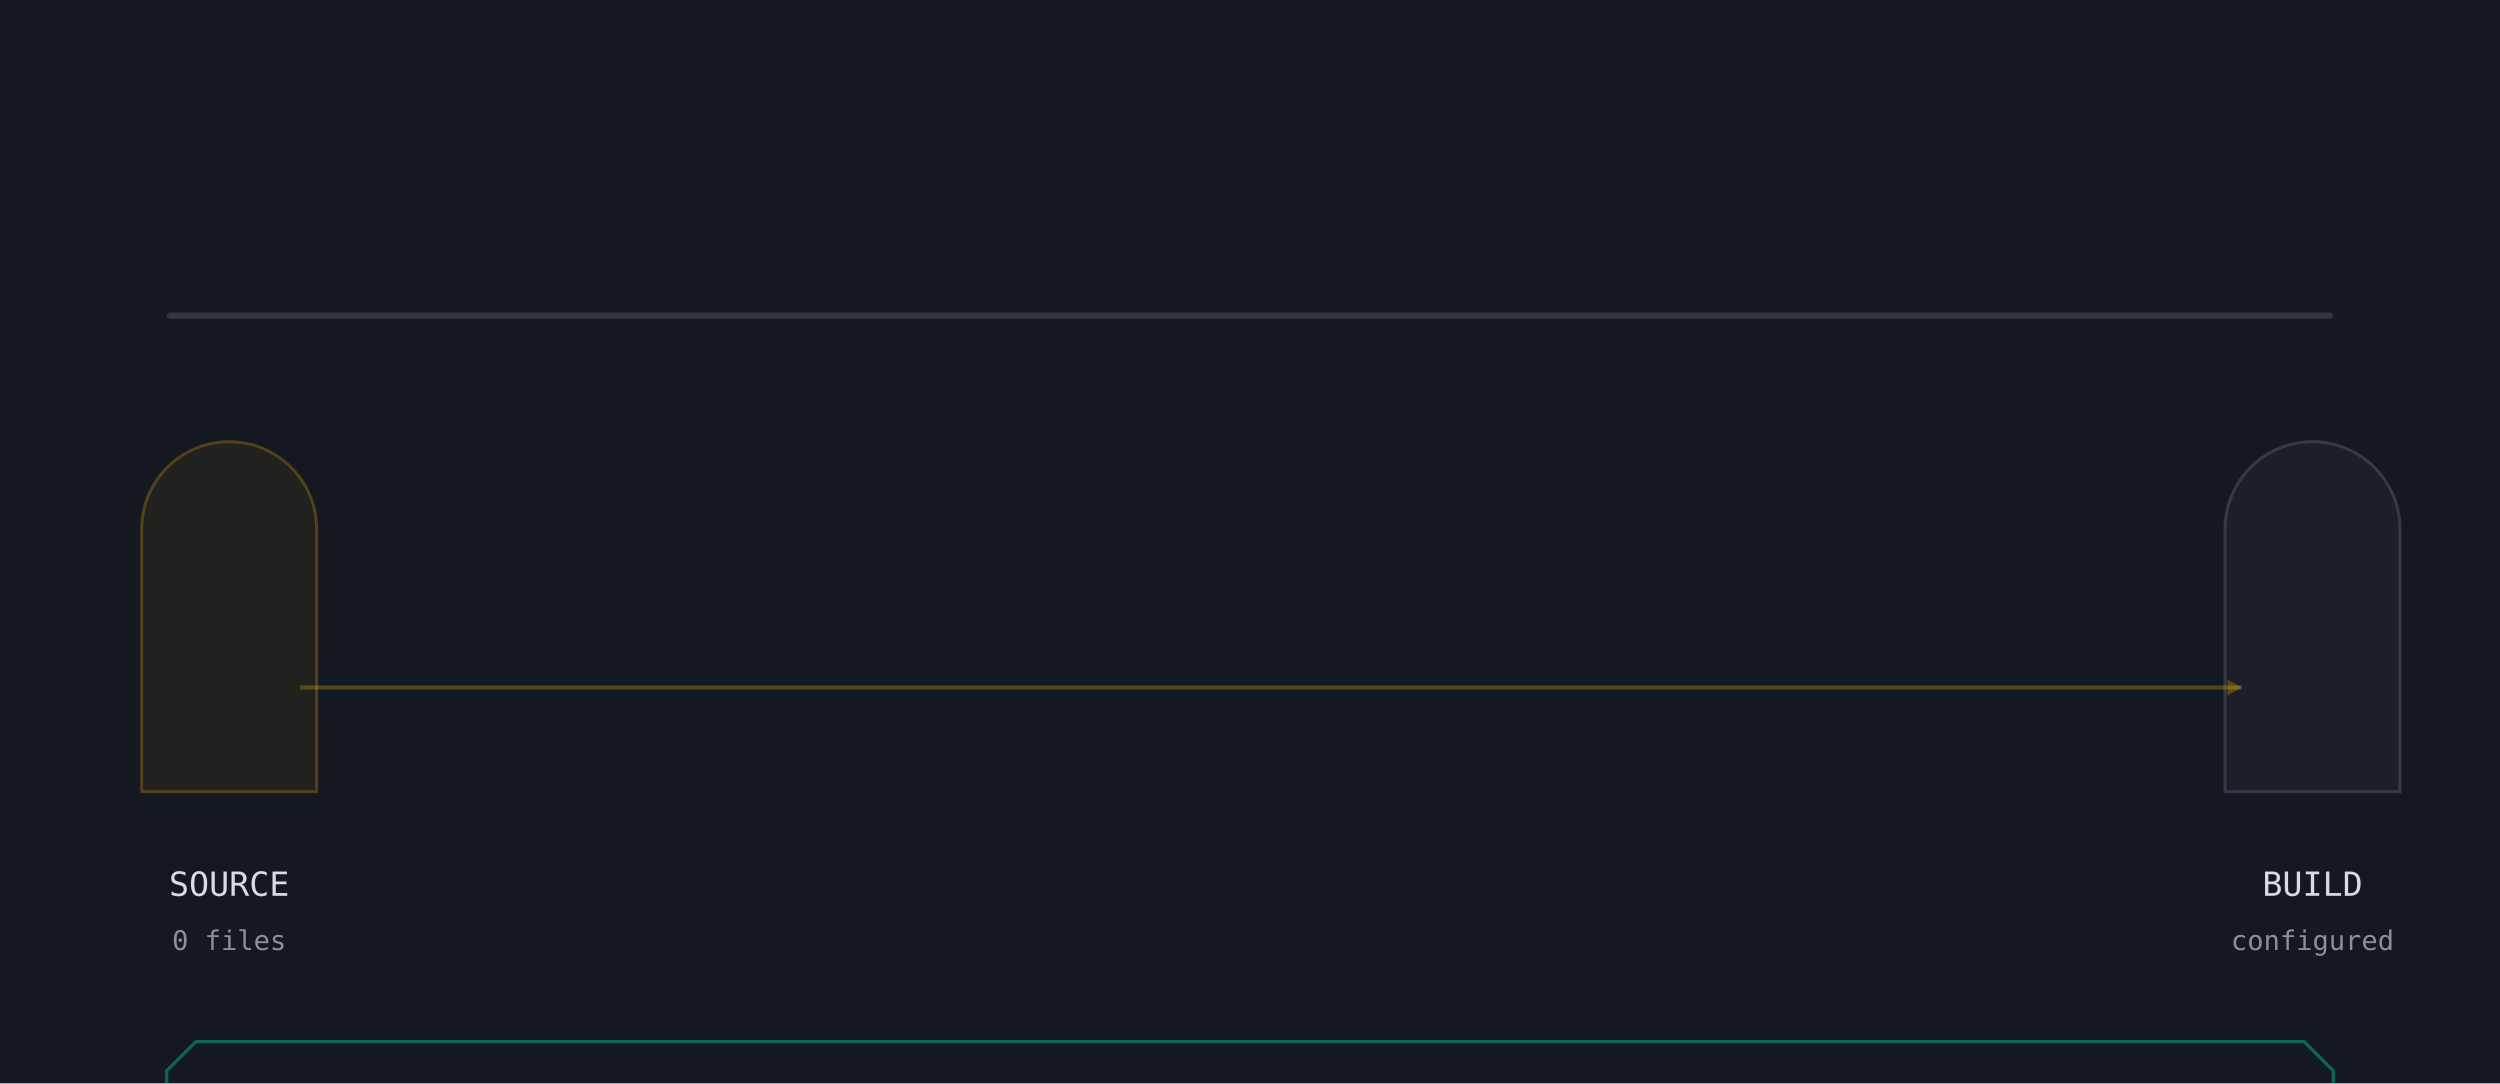
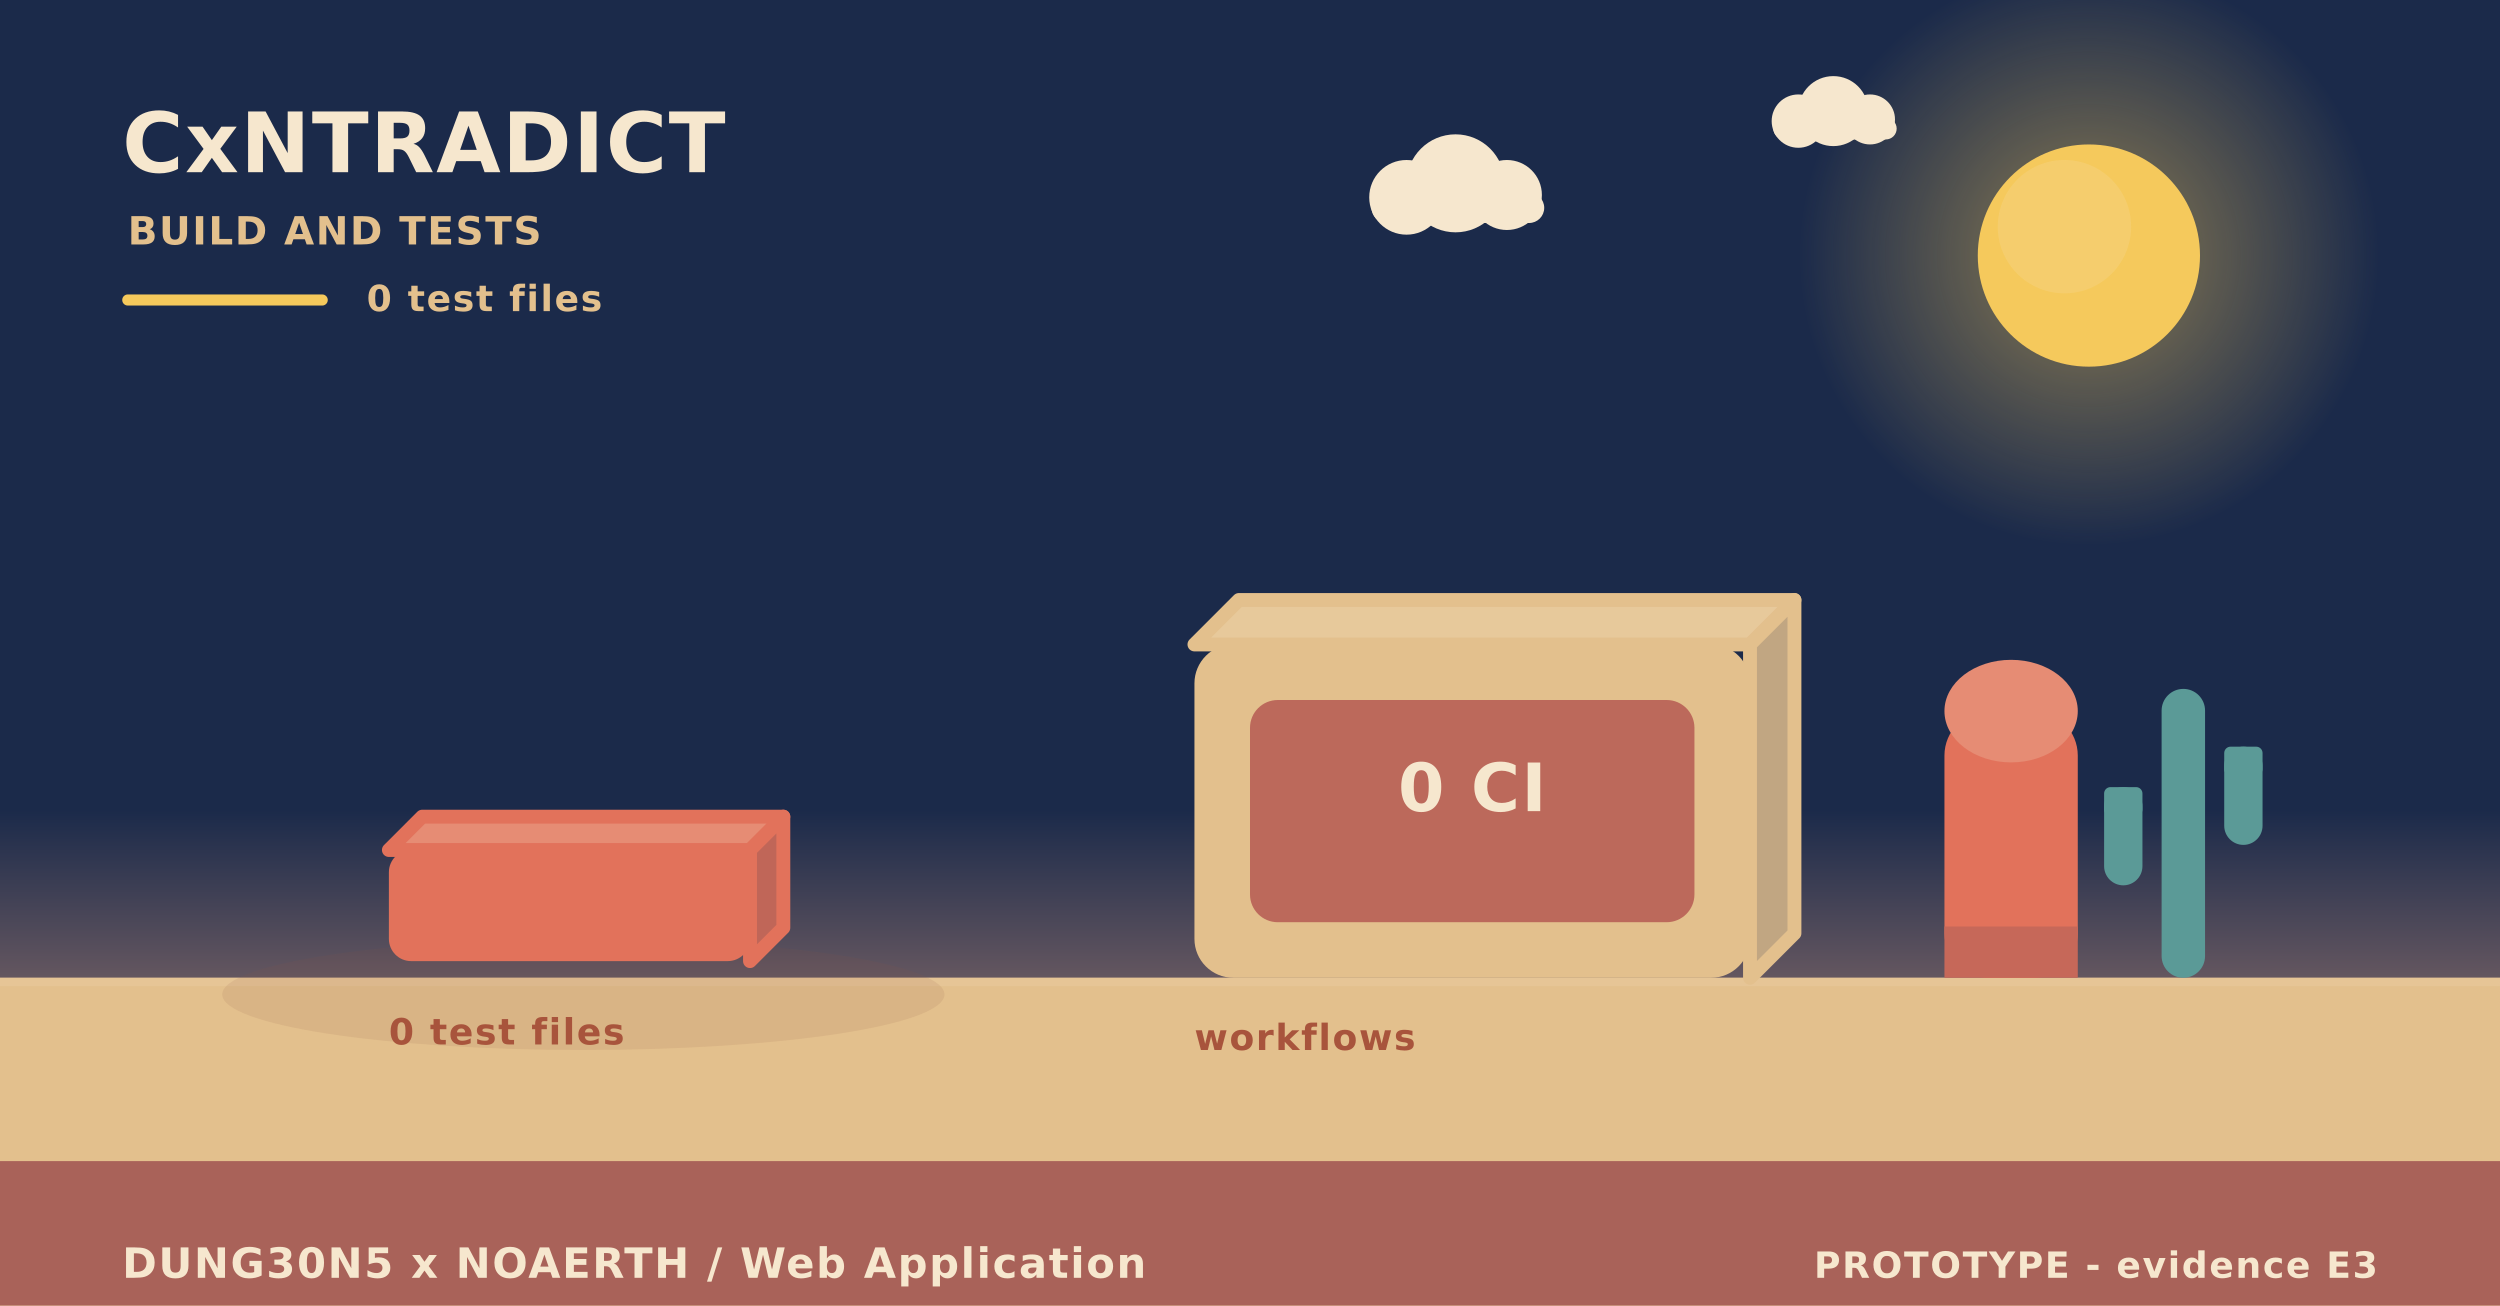
- <svg xmlns="http://www.w3.org/2000/svg" viewBox="0 0 1200 520" width="1200" height="520" role="img" aria-label="CxNTRADICT build evidence">
-   <rect width="1200" height="520" fill="#141821" />
-   <defs>
-     <linearGradient id="gb" x1="0" y1="0" x2="1" y2="1">
-       <stop offset="0%" stop-color="#ffb703" />
-       <stop offset="100%" stop-color="#8d99ae" />
-     </linearGradient>
-   </defs>
-   <rect x="80.00" y="150.00" width="1040.00" height="3.00" rx="2.00" fill="rgba(238,241,246,0.140)" opacity="1.00" />
-   <path d="M68.00,380.00 L68.00,254.00 A42.00,42.00 0 0 1 152.00,254.00 L152.00,380.00 Z" fill="rgba(255,183,3,0.100)" opacity="0.55" stroke="rgba(255,183,3,0.450)" stroke-width="1.4" />
-   <polygon points="-192.26,189.00 -136.83,221.00 -136.83,157.00 -192.26,125.00" fill="#037c5d" opacity="0.95" />
-   <polygon points="-247.68,221.00 -192.26,253.00 -192.26,189.00 -247.68,157.00" fill="#6e7788" opacity="0.95" />
-   <polygon points="-192.26,125.00 -136.83,157.00 -192.26,189.00 -247.68,157.00" fill="#ffb703" opacity="0.95" />
-   <text x="110" y="430" font-family="ui-monospace,Menlo,monospace" font-size="16" fill="rgba(238,241,246,0.900)" text-anchor="middle">SOURCE</text>
-   <text x="110" y="456" font-family="ui-monospace,Menlo,monospace" font-size="13" fill="rgba(238,241,246,0.550)" text-anchor="middle">0 files</text>
-   <path d="M1068.00,380.00 L1068.00,254.00 A42.00,42.00 0 0 1 1152.00,254.00 L1152.00,380.00 Z" fill="rgba(141,153,174,0.100)" opacity="0.55" stroke="rgba(141,153,174,0.450)" stroke-width="1.4" />
-   <polygon points="673.77,689.00 729.19,721.00 729.19,657.00 673.77,625.00" fill="#037c5d" opacity="0.95" />
-   <polygon points="618.34,721.00 673.77,753.00 673.77,689.00 618.34,657.00" fill="#6e7788" opacity="0.95" />
-   <polygon points="673.77,625.00 729.19,657.00 673.77,689.00 618.34,657.00" fill="#8d99ae" opacity="0.95" />
-   <text x="1110" y="430" font-family="ui-monospace,Menlo,monospace" font-size="16" fill="rgba(238,241,246,0.900)" text-anchor="middle">BUILD</text>
-   <text x="1110" y="456" font-family="ui-monospace,Menlo,monospace" font-size="13" fill="rgba(238,241,246,0.550)" text-anchor="middle">configured</text>
-   <line x1="144.00" y1="330.00" x2="1076.00" y2="330.00" stroke="rgba(255,183,3,0.500)" stroke-width="2.00" opacity="0.55" />
-   <polygon points="1076.00,330.00 1069.20,326.20 1069.20,333.80" fill="rgba(255,183,3,0.500)" opacity="0.55" />
-   <path d="M94.00,500.00 H1106.00 L1120.00,514.00 V546.00 L1106.00,560.00 H94.00 L80.00,546.00 V514.00 Z" fill="none" stroke="rgba(6,214,160,0.500)" stroke-width="1.60" opacity="0.80" />
-   <text x="600" y="536" font-family="ui-monospace,Menlo,monospace" font-size="16" fill="rgba(6,214,160,0.950)" text-anchor="middle">no test suite present in this repository — shown as measured, not implied</text>
+ <svg xmlns="http://www.w3.org/2000/svg" width="900" height="470" viewBox="0 0 900 470" role="img" aria-label="CxNTRADICT - how it is verified">
+   <linearGradient id="skyb" x1="0" y1="0" x2="0" y2="1">
+     <stop offset="0" stop-color="#1b2a4a" />
+     <stop offset="0.62" stop-color="#1b2a4a" />
+     <stop offset="1" stop-color="#f3ad8a" />
+   </linearGradient>
+   <rect width="900" height="470" fill="url(#skyb)" />
+   <radialGradient id="sunb">
+     <stop offset="0.35" stop-color="#f5c95c" stop-opacity="0.34" />
+     <stop offset="1" stop-color="#f5c95c" stop-opacity="0" />
+   </radialGradient>
+   <circle cx="752" cy="92" r="104" fill="url(#sunb)" />
+   <circle cx="752" cy="92" r="40" fill="#f5c95c" />
+   <circle cx="743.2" cy="81.6" r="24" fill="#f5d27e" opacity="0.5" />
+   <g>
+     <circle cx="524" cy="66" r="17.64" fill="#f6e7ce" />
+     <circle cx="506.36" cy="71.04" r="13.44" fill="#f6e7ce" />
+     <circle cx="542.48" cy="70.2" r="12.6" fill="#f6e7ce" />
+     <rect x="493.76" y="69.36" width="62.16" height="10.92" rx="5.46" fill="#f6e7ce" />
+   </g>
+   <g>
+     <circle cx="660" cy="40" r="12.6" fill="#f6e7ce" />
+     <circle cx="647.4" cy="43.6" r="9.6" fill="#f6e7ce" />
+     <circle cx="673.2" cy="43" r="9" fill="#f6e7ce" />
+     <rect x="638.4" y="42.4" width="44.4" height="7.8" rx="3.9" fill="#f6e7ce" />
+   </g>
+   <rect x="0" y="352" width="900" height="118" fill="#e3c08d" />
+   <rect x="0" y="352" width="900" height="3" fill="#e6c596" />
+   <text x="44" y="62" font-family="Verdana,DejaVu Sans,sans-serif" font-size="30" font-weight="700" letter-spacing="0.6" fill="#f6e7ce" text-anchor="start">CxNTRADICT</text>
+   <text x="46" y="88" font-family="Verdana,DejaVu Sans,sans-serif" font-size="14" font-weight="700" letter-spacing="0.6" fill="#e3c08d" text-anchor="start">BUILD AND TESTS</text>
+   <rect x="44" y="106" width="74" height="4" rx="2" fill="#f5c95c" />
+   <text x="132" y="112" font-family="Verdana,DejaVu Sans,sans-serif" font-size="13" font-weight="700" letter-spacing="0.6" fill="#e3c08d" text-anchor="start">0 test files</text>
+   <ellipse cx="210" cy="358" rx="130" ry="20" fill="rgba(138,90,68,0.11)" />
+   <path d="M140,306 L270,306 L282,294 L152,294 Z" fill="#e68c74" stroke="#e2725b" stroke-width="5" stroke-linejoin="round" />
+   <path d="M270,306 L282,294 L282,334 L270,346 Z" fill="#c06658" stroke="#e2725b" stroke-width="5" stroke-linejoin="round" />
+   <rect x="140" y="306" width="130" height="40" rx="8" fill="#e2725b" />
+   <text x="140" y="376" font-family="Verdana,DejaVu Sans,sans-serif" font-size="13" font-weight="700" letter-spacing="0.6" fill="#a8543c" text-anchor="start">0 test files</text>
+   <path d="M430,232 L630,232 L646,216 L446,216 Z" fill="#e7c99b" stroke="#e3c08d" stroke-width="5" stroke-linejoin="round" />
+   <path d="M630,232 L646,216 L646,336 L630,352 Z" fill="#c1a682" stroke="#e3c08d" stroke-width="5" stroke-linejoin="round" />
+   <rect x="430" y="232" width="200" height="120" rx="14" fill="#e3c08d" />
+   <rect x="450" y="252" width="160" height="80" rx="10" fill="#ba6458" opacity="0.94" />
+   <text x="530" y="292" font-family="Verdana,DejaVu Sans,sans-serif" font-size="24" font-weight="700" letter-spacing="0.6" fill="#f6e7ce" text-anchor="middle">0 CI</text>
+   <text x="430" y="378" font-family="Verdana,DejaVu Sans,sans-serif" font-size="13" font-weight="700" letter-spacing="0.6" fill="#a8543c" text-anchor="start">workflows</text>
+   <rect x="700" y="256" width="48" height="96" rx="16" fill="#e2725b" />
+   <ellipse cx="724" cy="256" rx="24" ry="18.46" fill="#e68c74" />
+   <rect x="700" y="333.54" width="48" height="18.46" fill="#c66859" />
+   <rect x="778.18" y="248" width="15.64" height="104" rx="7.82" fill="#5b9a97" />
+   <rect x="757.48" y="283.36" width="13.8" height="35.36" rx="6.9" fill="#5b9a97" />
+   <rect x="757.48" y="283.36" width="13.8" height="10.4" rx="2.3" fill="#5b9a97" />
+   <rect x="800.72" y="268.8" width="13.8" height="35.36" rx="6.9" fill="#5b9a97" />
+   <rect x="800.72" y="268.8" width="13.8" height="10.4" rx="2.3" fill="#5b9a97" />
+   <rect x="0" y="418" width="900" height="52" rx="0" fill="#a65c56" opacity="0.94" />
+   <text x="44" y="460" font-family="Verdana,DejaVu Sans,sans-serif" font-size="15" font-weight="700" letter-spacing="0.6" fill="#f6e7ce" text-anchor="start">DUNG30N5 x NOAERTH  /  Web Application</text>
+   <text x="856" y="460" font-family="Verdana,DejaVu Sans,sans-serif" font-size="13" font-weight="700" letter-spacing="0.6" fill="#f6e7ce" text-anchor="end">PROTOTYPE  -  evidence E3</text>
</svg>
